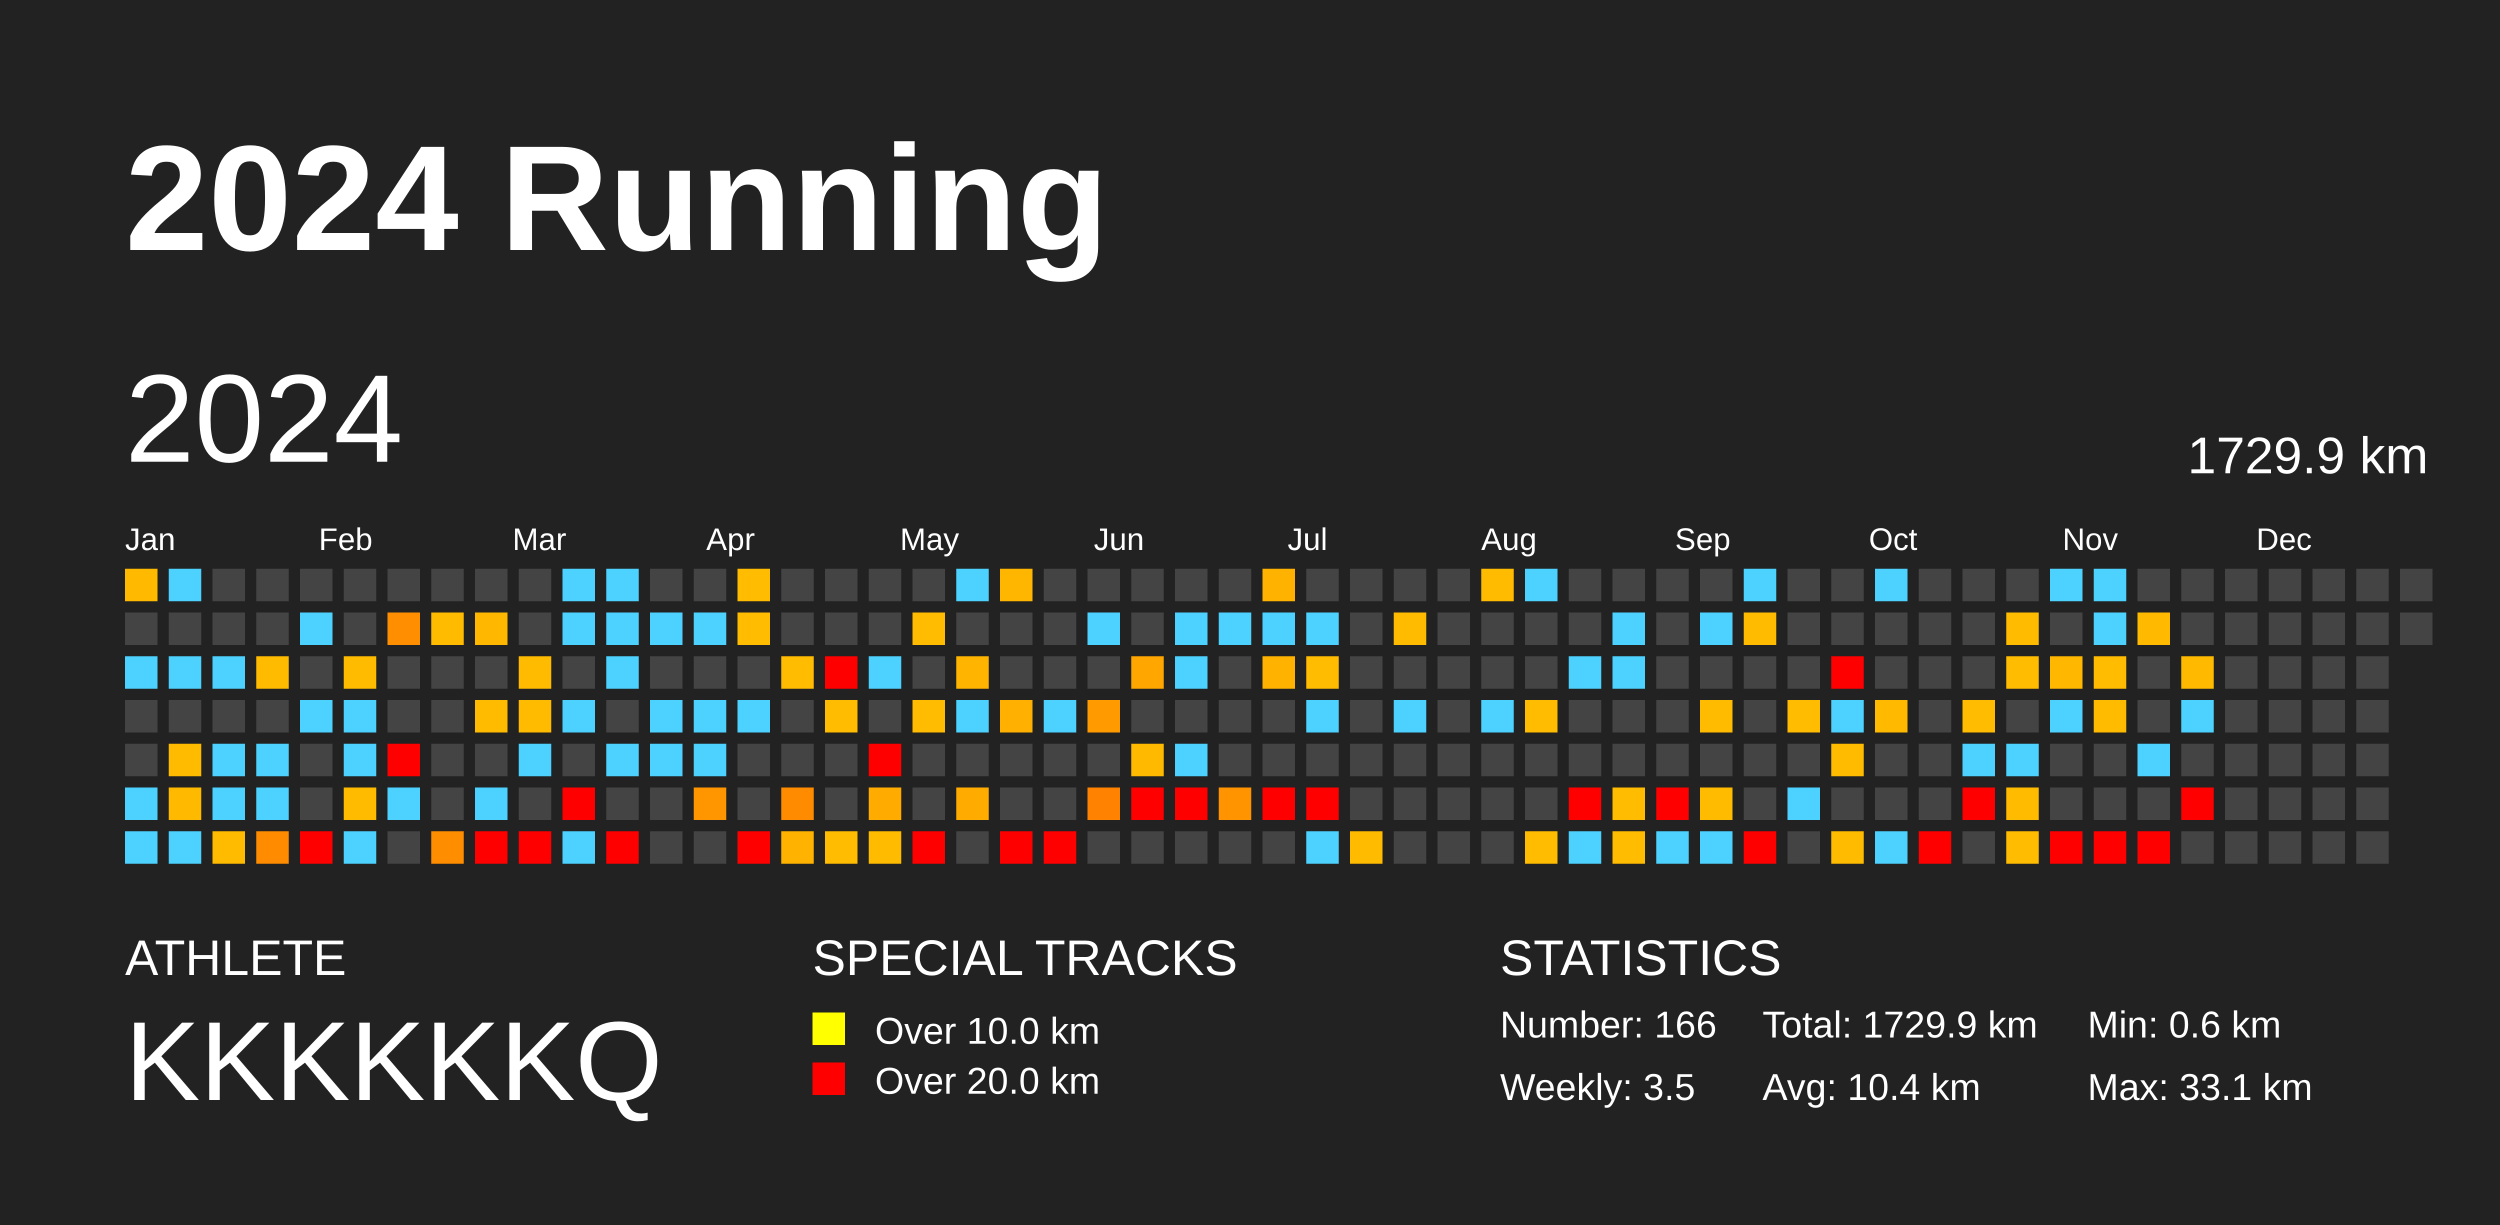
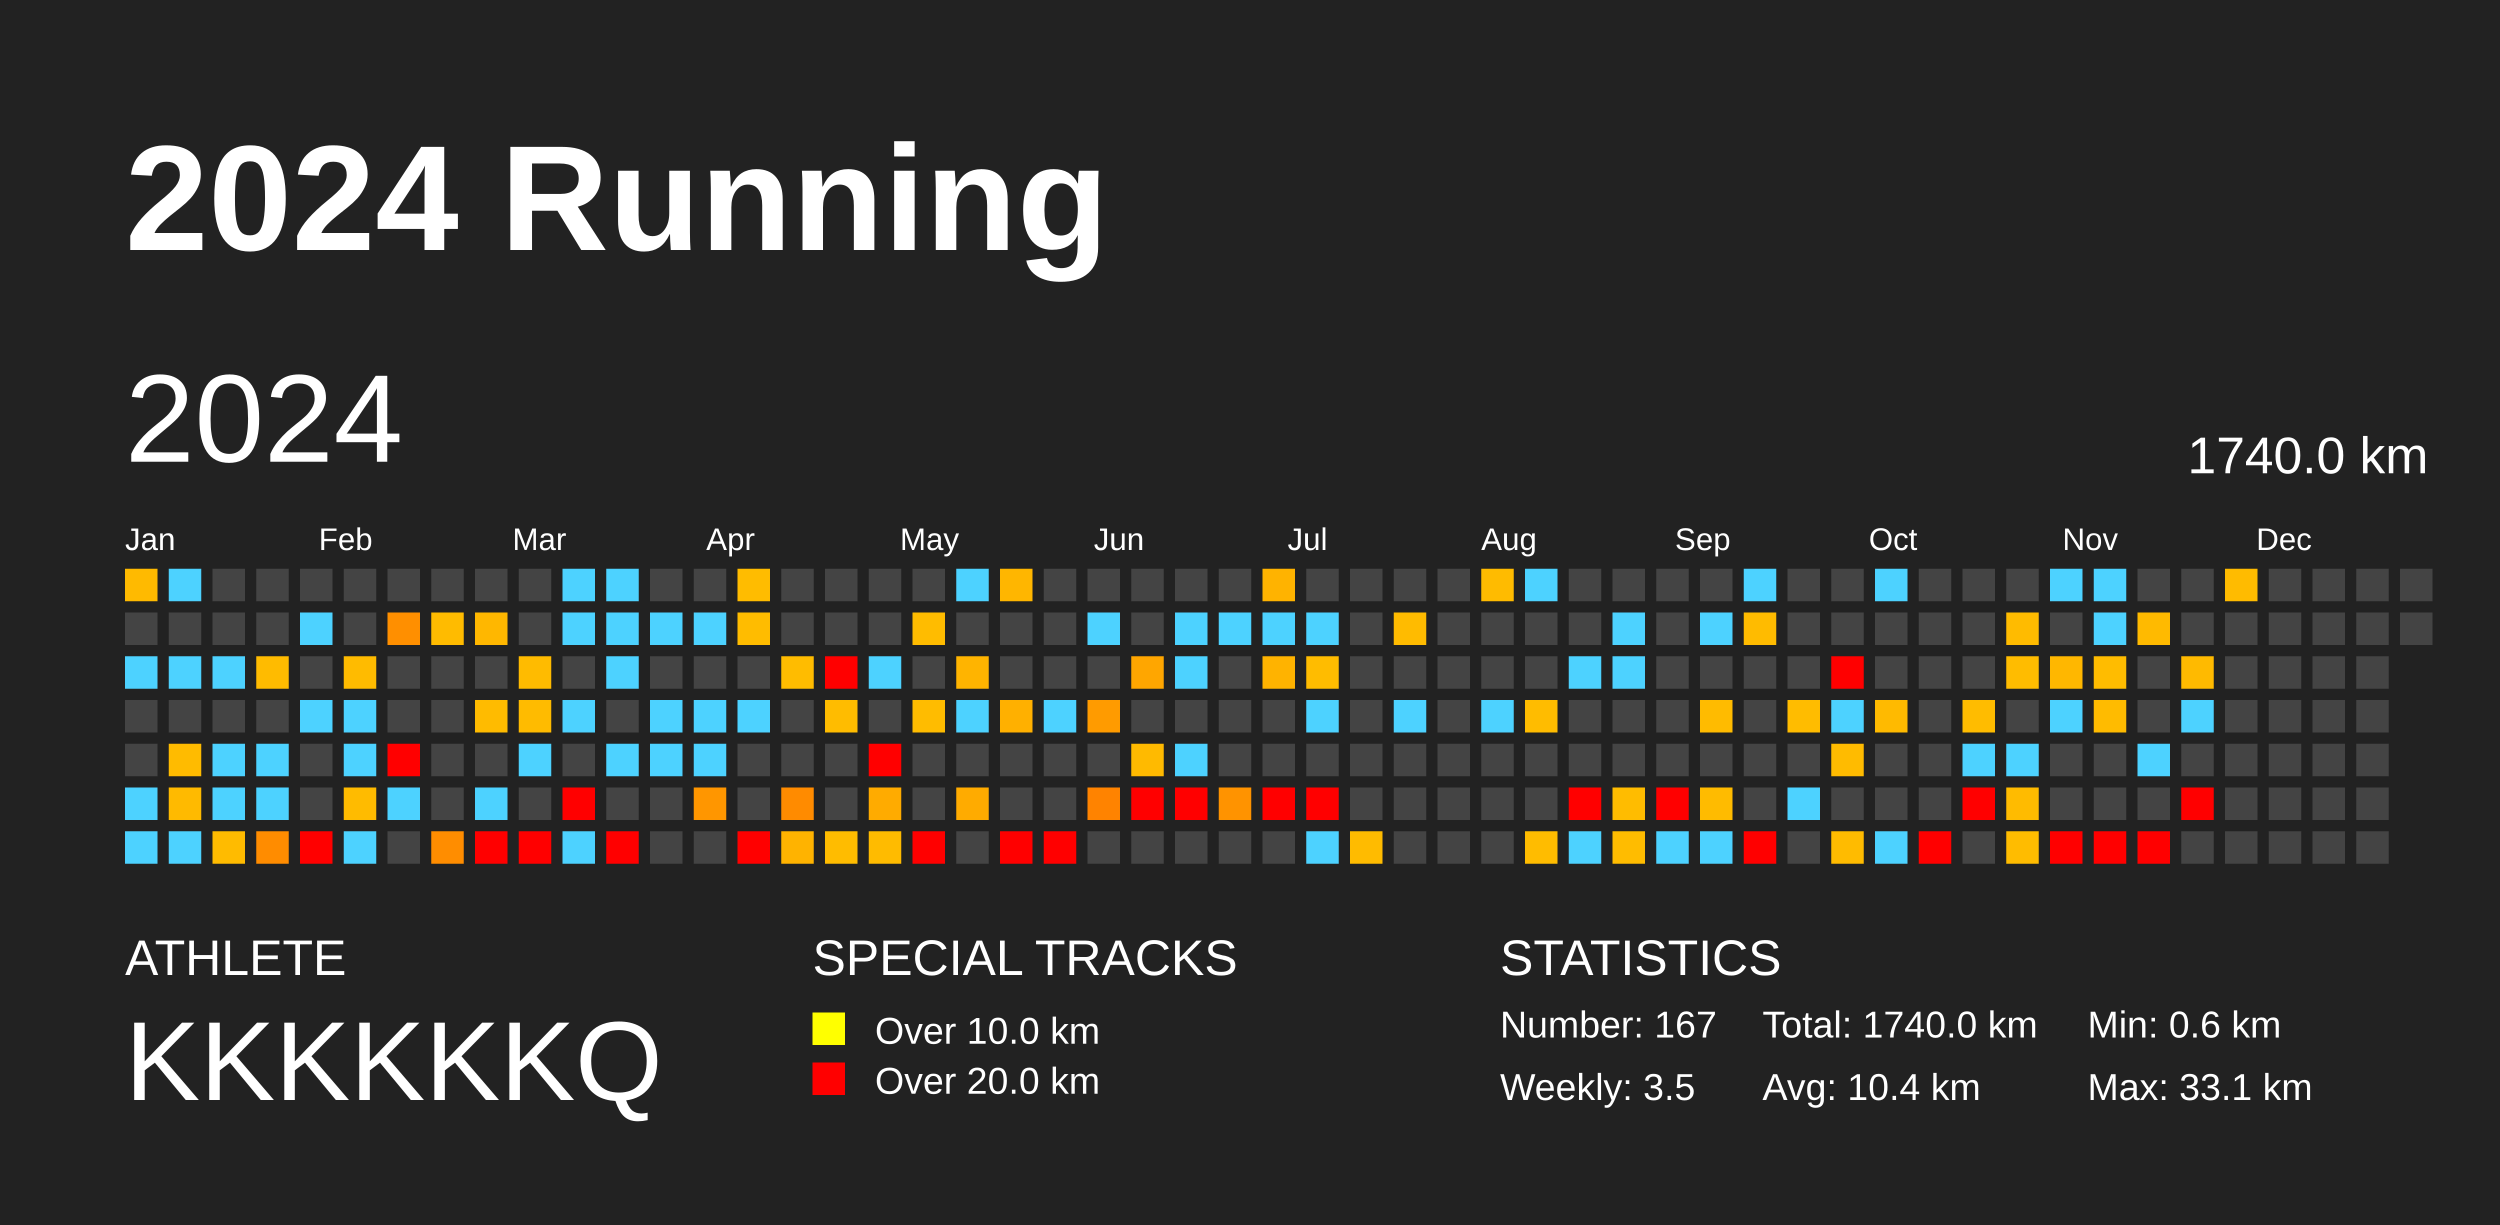
<svg xmlns="http://www.w3.org/2000/svg" baseProfile="full" height="98mm" version="1.1" viewBox="0,0,200,98" width="200mm">
  <defs />
  <rect fill="#222222" height="98" width="200" x="0" y="0" />
  <text fill="#FFFFFF" style="font-size:12px; font-family:Arial; font-weight:bold;" x="10" y="20">2024 Running</text>
  <text fill="#FFFFFF" style="font-size:4px; font-family:Arial" x="10" y="78">ATHLETE</text>
  <text fill="#FFFFFF" style="font-size:9px; font-family:Arial" x="10" y="88">KKKKKKQ</text>
  <text fill="#FFFFFF" style="font-size:4px; font-family:Arial" x="65" y="78">SPECIAL TRACKS</text>
  <rect fill="yellow" height="2.6" width="2.6" x="65" y="81" />
  <text fill="#FFFFFF" style="font-size:3px; font-family:Arial" x="70" y="83.5">Over 10.0 km</text>
  <rect fill="red" height="2.6" width="2.6" x="65" y="85" />
  <text fill="#FFFFFF" style="font-size:3px; font-family:Arial" x="70" y="87.5">Over 20.0 km</text>
  <text fill="#FFFFFF" style="font-size:4px; font-family:Arial" x="120" y="78">STATISTICS</text>
-   <text fill="#FFFFFF" style="font-size:3px; font-family:Arial" x="120" y="83">Number: 166</text>
+   <text fill="#FFFFFF" style="font-size:3px; font-family:Arial" x="120" y="83">Number: 167</text>
  <text fill="#FFFFFF" style="font-size:3px; font-family:Arial" x="120" y="88">Weekly: 3.5</text>
-   <text fill="#FFFFFF" style="font-size:3px; font-family:Arial" x="141" y="83">Total: 1729.9 km</text>
+   <text fill="#FFFFFF" style="font-size:3px; font-family:Arial" x="141" y="83">Total: 1740.0 km</text>
  <text fill="#FFFFFF" style="font-size:3px; font-family:Arial" x="141" y="88">Avg: 10.4 km</text>
  <text fill="#FFFFFF" style="font-size:3px; font-family:Arial" x="167" y="83">Min: 0.6 km</text>
  <text fill="#FFFFFF" style="font-size:3px; font-family:Arial" x="167" y="88">Max: 33.1 km</text>
  <text dominant-baseline="hanging" fill="#FFFFFF" style="font-size:10.0px; font-family:Arial;" x="10" y="30">2024</text>
-   <text dominant-baseline="hanging" fill="#FFFFFF" style="font-size:4.125px; font-family:Arial;" x="175" y="35">1729.9 km</text>
+   <text dominant-baseline="hanging" fill="#FFFFFF" style="font-size:4.125px; font-family:Arial;" x="175" y="35">1740.0 km</text>
  <text fill="#FFFFFF" style="font-size:2.5px; font-family:Arial" x="10.0" y="44">Jan</text>
  <text fill="#FFFFFF" style="font-size:2.5px; font-family:Arial" x="25.5" y="44">Feb</text>
  <text fill="#FFFFFF" style="font-size:2.5px; font-family:Arial" x="41.0" y="44">Mar</text>
  <text fill="#FFFFFF" style="font-size:2.5px; font-family:Arial" x="56.5" y="44">Apr</text>
  <text fill="#FFFFFF" style="font-size:2.5px; font-family:Arial" x="72.0" y="44">May</text>
  <text fill="#FFFFFF" style="font-size:2.5px; font-family:Arial" x="87.5" y="44">Jun</text>
  <text fill="#FFFFFF" style="font-size:2.5px; font-family:Arial" x="103.0" y="44">Jul</text>
  <text fill="#FFFFFF" style="font-size:2.5px; font-family:Arial" x="118.5" y="44">Aug</text>
  <text fill="#FFFFFF" style="font-size:2.5px; font-family:Arial" x="134.0" y="44">Sep</text>
  <text fill="#FFFFFF" style="font-size:2.5px; font-family:Arial" x="149.5" y="44">Oct</text>
  <text fill="#FFFFFF" style="font-size:2.5px; font-family:Arial" x="165.0" y="44">Nov</text>
  <text fill="#FFFFFF" style="font-size:2.5px; font-family:Arial" x="180.5" y="44">Dec</text>
  <rect fill="#ffba00" height="2.6" width="2.6" x="10.0" y="45.5" />
  <rect fill="#444444" height="2.6" width="2.6" x="10.0" y="49.0" />
  <rect fill="#4dd2ff" height="2.6" width="2.6" x="10.0" y="52.5" />
  <rect fill="#444444" height="2.6" width="2.6" x="10.0" y="56.0" />
  <rect fill="#444444" height="2.6" width="2.6" x="10.0" y="59.5" />
  <rect fill="#4dd2ff" height="2.6" width="2.6" x="10.0" y="63.0" />
  <rect fill="#4dd2ff" height="2.6" width="2.6" x="10.0" y="66.5" />
  <rect fill="#4dd2ff" height="2.6" width="2.6" x="13.5" y="45.5" />
  <rect fill="#444444" height="2.6" width="2.6" x="13.5" y="49.0" />
  <rect fill="#4dd2ff" height="2.6" width="2.6" x="13.5" y="52.5" />
  <rect fill="#444444" height="2.6" width="2.6" x="13.5" y="56.0" />
  <rect fill="#ffbb00" height="2.6" width="2.6" x="13.5" y="59.5" />
  <rect fill="#ffba00" height="2.6" width="2.6" x="13.5" y="63.0" />
  <rect fill="#4dd2ff" height="2.6" width="2.6" x="13.5" y="66.5" />
  <rect fill="#444444" height="2.6" width="2.6" x="17.0" y="45.5" />
  <rect fill="#444444" height="2.6" width="2.6" x="17.0" y="49.0" />
  <rect fill="#4dd2ff" height="2.6" width="2.6" x="17.0" y="52.5" />
  <rect fill="#444444" height="2.6" width="2.6" x="17.0" y="56.0" />
  <rect fill="#4dd2ff" height="2.6" width="2.6" x="17.0" y="59.5" />
  <rect fill="#4dd2ff" height="2.6" width="2.6" x="17.0" y="63.0" />
  <rect fill="#ffbb00" height="2.6" width="2.6" x="17.0" y="66.5" />
  <rect fill="#444444" height="2.6" width="2.6" x="20.5" y="45.5" />
  <rect fill="#444444" height="2.6" width="2.6" x="20.5" y="49.0" />
  <rect fill="#ffbb00" height="2.6" width="2.6" x="20.5" y="52.5" />
  <rect fill="#444444" height="2.6" width="2.6" x="20.5" y="56.0" />
  <rect fill="#4dd2ff" height="2.6" width="2.6" x="20.5" y="59.5" />
  <rect fill="#4dd2ff" height="2.6" width="2.6" x="20.5" y="63.0" />
  <rect fill="#ff8c00" height="2.6" width="2.6" x="20.5" y="66.5" />
  <rect fill="#444444" height="2.6" width="2.6" x="24.0" y="45.5" />
  <rect fill="#4dd2ff" height="2.6" width="2.6" x="24.0" y="49.0" />
  <rect fill="#444444" height="2.6" width="2.6" x="24.0" y="52.5" />
  <rect fill="#4dd2ff" height="2.6" width="2.6" x="24.0" y="56.0" />
  <rect fill="#444444" height="2.6" width="2.6" x="24.0" y="59.5" />
  <rect fill="#444444" height="2.6" width="2.6" x="24.0" y="63.0" />
  <rect fill="red" height="2.6" width="2.6" x="24.0" y="66.5" />
  <rect fill="#444444" height="2.6" width="2.6" x="27.5" y="45.5" />
  <rect fill="#444444" height="2.6" width="2.6" x="27.5" y="49.0" />
  <rect fill="#ffbb00" height="2.6" width="2.6" x="27.5" y="52.5" />
  <rect fill="#4dd2ff" height="2.6" width="2.6" x="27.5" y="56.0" />
  <rect fill="#4dd2ff" height="2.6" width="2.6" x="27.5" y="59.5" />
  <rect fill="#ffbb00" height="2.6" width="2.6" x="27.5" y="63.0" />
  <rect fill="#4dd2ff" height="2.6" width="2.6" x="27.5" y="66.5" />
  <rect fill="#444444" height="2.6" width="2.6" x="31.0" y="45.5" />
  <rect fill="#ff8f00" height="2.6" width="2.6" x="31.0" y="49.0" />
  <rect fill="#444444" height="2.6" width="2.6" x="31.0" y="52.5" />
  <rect fill="#444444" height="2.6" width="2.6" x="31.0" y="56.0" />
  <rect fill="red" height="2.6" width="2.6" x="31.0" y="59.5" />
  <rect fill="#4dd2ff" height="2.6" width="2.6" x="31.0" y="63.0" />
  <rect fill="#444444" height="2.6" width="2.6" x="31.0" y="66.5" />
  <rect fill="#444444" height="2.6" width="2.6" x="34.5" y="45.5" />
  <rect fill="#ffbb00" height="2.6" width="2.6" x="34.5" y="49.0" />
  <rect fill="#444444" height="2.6" width="2.6" x="34.5" y="52.5" />
  <rect fill="#444444" height="2.6" width="2.6" x="34.5" y="56.0" />
  <rect fill="#444444" height="2.6" width="2.6" x="34.5" y="59.5" />
  <rect fill="#444444" height="2.6" width="2.6" x="34.5" y="63.0" />
  <rect fill="#ff8d00" height="2.6" width="2.6" x="34.5" y="66.5" />
  <rect fill="#444444" height="2.6" width="2.6" x="38.0" y="45.5" />
  <rect fill="#ffb700" height="2.6" width="2.6" x="38.0" y="49.0" />
  <rect fill="#444444" height="2.6" width="2.6" x="38.0" y="52.5" />
  <rect fill="#ffbb00" height="2.6" width="2.6" x="38.0" y="56.0" />
  <rect fill="#444444" height="2.6" width="2.6" x="38.0" y="59.5" />
  <rect fill="#4dd2ff" height="2.6" width="2.6" x="38.0" y="63.0" />
  <rect fill="red" height="2.6" width="2.6" x="38.0" y="66.5" />
  <rect fill="#444444" height="2.6" width="2.6" x="41.5" y="45.5" />
  <rect fill="#444444" height="2.6" width="2.6" x="41.5" y="49.0" />
  <rect fill="#ffbb00" height="2.6" width="2.6" x="41.5" y="52.5" />
  <rect fill="#ffbb00" height="2.6" width="2.6" x="41.5" y="56.0" />
  <rect fill="#4dd2ff" height="2.6" width="2.6" x="41.5" y="59.5" />
  <rect fill="#444444" height="2.6" width="2.6" x="41.5" y="63.0" />
  <rect fill="red" height="2.6" width="2.6" x="41.5" y="66.5" />
  <rect fill="#4dd2ff" height="2.6" width="2.6" x="45.0" y="45.5" />
  <rect fill="#4dd2ff" height="2.6" width="2.6" x="45.0" y="49.0" />
  <rect fill="#444444" height="2.6" width="2.6" x="45.0" y="52.5" />
  <rect fill="#4dd2ff" height="2.6" width="2.6" x="45.0" y="56.0" />
  <rect fill="#444444" height="2.6" width="2.6" x="45.0" y="59.5" />
  <rect fill="red" height="2.6" width="2.6" x="45.0" y="63.0" />
  <rect fill="#4dd2ff" height="2.6" width="2.6" x="45.0" y="66.5" />
  <rect fill="#4dd2ff" height="2.6" width="2.6" x="48.5" y="45.5" />
  <rect fill="#4dd2ff" height="2.6" width="2.6" x="48.5" y="49.0" />
  <rect fill="#4dd2ff" height="2.6" width="2.6" x="48.5" y="52.5" />
  <rect fill="#444444" height="2.6" width="2.6" x="48.5" y="56.0" />
  <rect fill="#4dd2ff" height="2.6" width="2.6" x="48.5" y="59.5" />
  <rect fill="#444444" height="2.6" width="2.6" x="48.5" y="63.0" />
  <rect fill="red" height="2.6" width="2.6" x="48.5" y="66.5" />
  <rect fill="#444444" height="2.6" width="2.6" x="52.0" y="45.5" />
  <rect fill="#4dd2ff" height="2.6" width="2.6" x="52.0" y="49.0" />
  <rect fill="#444444" height="2.6" width="2.6" x="52.0" y="52.5" />
  <rect fill="#4dd2ff" height="2.6" width="2.6" x="52.0" y="56.0" />
  <rect fill="#4dd2ff" height="2.6" width="2.6" x="52.0" y="59.5" />
  <rect fill="#444444" height="2.6" width="2.6" x="52.0" y="63.0" />
  <rect fill="#444444" height="2.6" width="2.6" x="52.0" y="66.5" />
  <rect fill="#444444" height="2.6" width="2.6" x="55.5" y="45.5" />
  <rect fill="#4dd2ff" height="2.6" width="2.6" x="55.5" y="49.0" />
  <rect fill="#444444" height="2.6" width="2.6" x="55.5" y="52.5" />
  <rect fill="#4dd2ff" height="2.6" width="2.6" x="55.5" y="56.0" />
  <rect fill="#4dd2ff" height="2.6" width="2.6" x="55.5" y="59.5" />
  <rect fill="#ff9600" height="2.6" width="2.6" x="55.5" y="63.0" />
  <rect fill="#444444" height="2.6" width="2.6" x="55.5" y="66.5" />
  <rect fill="#ffbc00" height="2.6" width="2.6" x="59.0" y="45.5" />
  <rect fill="#ffbc00" height="2.6" width="2.6" x="59.0" y="49.0" />
  <rect fill="#444444" height="2.6" width="2.6" x="59.0" y="52.5" />
  <rect fill="#4dd2ff" height="2.6" width="2.6" x="59.0" y="56.0" />
  <rect fill="#444444" height="2.6" width="2.6" x="59.0" y="59.5" />
  <rect fill="#444444" height="2.6" width="2.6" x="59.0" y="63.0" />
  <rect fill="red" height="2.6" width="2.6" x="59.0" y="66.5" />
  <rect fill="#444444" height="2.6" width="2.6" x="62.5" y="45.5" />
  <rect fill="#444444" height="2.6" width="2.6" x="62.5" y="49.0" />
  <rect fill="#ffbc00" height="2.6" width="2.6" x="62.5" y="52.5" />
  <rect fill="#444444" height="2.6" width="2.6" x="62.5" y="56.0" />
  <rect fill="#444444" height="2.6" width="2.6" x="62.5" y="59.5" />
  <rect fill="#ff8b00" height="2.6" width="2.6" x="62.5" y="63.0" />
  <rect fill="#ffb300" height="2.6" width="2.6" x="62.5" y="66.5" />
  <rect fill="#444444" height="2.6" width="2.6" x="66.0" y="45.5" />
  <rect fill="#444444" height="2.6" width="2.6" x="66.0" y="49.0" />
  <rect fill="red" height="2.6" width="2.6" x="66.0" y="52.5" />
  <rect fill="#ffbc00" height="2.6" width="2.6" x="66.0" y="56.0" />
  <rect fill="#444444" height="2.6" width="2.6" x="66.0" y="59.5" />
  <rect fill="#444444" height="2.6" width="2.6" x="66.0" y="63.0" />
  <rect fill="#ffbc00" height="2.6" width="2.6" x="66.0" y="66.5" />
  <rect fill="#444444" height="2.6" width="2.6" x="69.5" y="45.5" />
  <rect fill="#444444" height="2.6" width="2.6" x="69.5" y="49.0" />
  <rect fill="#4dd2ff" height="2.6" width="2.6" x="69.5" y="52.5" />
  <rect fill="#444444" height="2.6" width="2.6" x="69.5" y="56.0" />
  <rect fill="red" height="2.6" width="2.6" x="69.5" y="59.5" />
  <rect fill="#ffab00" height="2.6" width="2.6" x="69.5" y="63.0" />
  <rect fill="#ffbb00" height="2.6" width="2.6" x="69.5" y="66.5" />
  <rect fill="#444444" height="2.6" width="2.6" x="73.0" y="45.5" />
  <rect fill="#ffbc00" height="2.6" width="2.6" x="73.0" y="49.0" />
  <rect fill="#444444" height="2.6" width="2.6" x="73.0" y="52.5" />
  <rect fill="#ffbc00" height="2.6" width="2.6" x="73.0" y="56.0" />
  <rect fill="#444444" height="2.6" width="2.6" x="73.0" y="59.5" />
  <rect fill="#444444" height="2.6" width="2.6" x="73.0" y="63.0" />
  <rect fill="red" height="2.6" width="2.6" x="73.0" y="66.5" />
  <rect fill="#4dd2ff" height="2.6" width="2.6" x="76.5" y="45.5" />
  <rect fill="#444444" height="2.6" width="2.6" x="76.5" y="49.0" />
  <rect fill="#ffb400" height="2.6" width="2.6" x="76.5" y="52.5" />
  <rect fill="#4dd2ff" height="2.6" width="2.6" x="76.5" y="56.0" />
  <rect fill="#444444" height="2.6" width="2.6" x="76.5" y="59.5" />
  <rect fill="#ffab00" height="2.6" width="2.6" x="76.5" y="63.0" />
  <rect fill="#444444" height="2.6" width="2.6" x="76.5" y="66.5" />
  <rect fill="#ffb600" height="2.6" width="2.6" x="80.0" y="45.5" />
  <rect fill="#444444" height="2.6" width="2.6" x="80.0" y="49.0" />
  <rect fill="#444444" height="2.6" width="2.6" x="80.0" y="52.5" />
  <rect fill="#ffb000" height="2.6" width="2.6" x="80.0" y="56.0" />
  <rect fill="#444444" height="2.6" width="2.6" x="80.0" y="59.5" />
  <rect fill="#444444" height="2.6" width="2.6" x="80.0" y="63.0" />
  <rect fill="red" height="2.6" width="2.6" x="80.0" y="66.5" />
  <rect fill="#444444" height="2.6" width="2.6" x="83.5" y="45.5" />
  <rect fill="#444444" height="2.6" width="2.6" x="83.5" y="49.0" />
  <rect fill="#444444" height="2.6" width="2.6" x="83.5" y="52.5" />
  <rect fill="#4dd2ff" height="2.6" width="2.6" x="83.5" y="56.0" />
  <rect fill="#444444" height="2.6" width="2.6" x="83.5" y="59.5" />
  <rect fill="#444444" height="2.6" width="2.6" x="83.5" y="63.0" />
  <rect fill="red" height="2.6" width="2.6" x="83.5" y="66.5" />
  <rect fill="#444444" height="2.6" width="2.6" x="87.0" y="45.5" />
  <rect fill="#4dd2ff" height="2.6" width="2.6" x="87.0" y="49.0" />
  <rect fill="#444444" height="2.6" width="2.6" x="87.0" y="52.5" />
  <rect fill="#ff9b00" height="2.6" width="2.6" x="87.0" y="56.0" />
  <rect fill="#444444" height="2.6" width="2.6" x="87.0" y="59.5" />
  <rect fill="#ff8300" height="2.6" width="2.6" x="87.0" y="63.0" />
  <rect fill="#444444" height="2.6" width="2.6" x="87.0" y="66.5" />
  <rect fill="#444444" height="2.6" width="2.6" x="90.5" y="45.5" />
  <rect fill="#444444" height="2.6" width="2.6" x="90.5" y="49.0" />
  <rect fill="#ffa600" height="2.6" width="2.6" x="90.5" y="52.5" />
  <rect fill="#444444" height="2.6" width="2.6" x="90.5" y="56.0" />
  <rect fill="#ffba00" height="2.6" width="2.6" x="90.5" y="59.5" />
  <rect fill="red" height="2.6" width="2.6" x="90.5" y="63.0" />
  <rect fill="#444444" height="2.6" width="2.6" x="90.5" y="66.5" />
  <rect fill="#444444" height="2.6" width="2.6" x="94.0" y="45.5" />
  <rect fill="#4dd2ff" height="2.6" width="2.6" x="94.0" y="49.0" />
  <rect fill="#4dd2ff" height="2.6" width="2.6" x="94.0" y="52.5" />
  <rect fill="#444444" height="2.6" width="2.6" x="94.0" y="56.0" />
  <rect fill="#4dd2ff" height="2.6" width="2.6" x="94.0" y="59.5" />
  <rect fill="red" height="2.6" width="2.6" x="94.0" y="63.0" />
  <rect fill="#444444" height="2.6" width="2.6" x="94.0" y="66.5" />
  <rect fill="#444444" height="2.6" width="2.6" x="97.5" y="45.5" />
  <rect fill="#4dd2ff" height="2.6" width="2.6" x="97.5" y="49.0" />
  <rect fill="#444444" height="2.6" width="2.6" x="97.5" y="52.5" />
  <rect fill="#444444" height="2.6" width="2.6" x="97.5" y="56.0" />
  <rect fill="#444444" height="2.6" width="2.6" x="97.5" y="59.5" />
  <rect fill="#ff9300" height="2.6" width="2.6" x="97.5" y="63.0" />
  <rect fill="#444444" height="2.6" width="2.6" x="97.5" y="66.5" />
  <rect fill="#ffb300" height="2.6" width="2.6" x="101.0" y="45.5" />
  <rect fill="#4dd2ff" height="2.6" width="2.6" x="101.0" y="49.0" />
  <rect fill="#ffb300" height="2.6" width="2.6" x="101.0" y="52.5" />
  <rect fill="#444444" height="2.6" width="2.6" x="101.0" y="56.0" />
  <rect fill="#444444" height="2.6" width="2.6" x="101.0" y="59.5" />
  <rect fill="red" height="2.6" width="2.6" x="101.0" y="63.0" />
  <rect fill="#444444" height="2.6" width="2.6" x="101.0" y="66.5" />
  <rect fill="#444444" height="2.6" width="2.6" x="104.5" y="45.5" />
  <rect fill="#4dd2ff" height="2.6" width="2.6" x="104.5" y="49.0" />
  <rect fill="#ffbc00" height="2.6" width="2.6" x="104.5" y="52.5" />
  <rect fill="#4dd2ff" height="2.6" width="2.6" x="104.5" y="56.0" />
  <rect fill="#444444" height="2.6" width="2.6" x="104.5" y="59.5" />
  <rect fill="red" height="2.6" width="2.6" x="104.5" y="63.0" />
  <rect fill="#4dd2ff" height="2.6" width="2.6" x="104.5" y="66.5" />
  <rect fill="#444444" height="2.6" width="2.6" x="108.0" y="45.5" />
  <rect fill="#444444" height="2.6" width="2.6" x="108.0" y="49.0" />
  <rect fill="#444444" height="2.6" width="2.6" x="108.0" y="52.5" />
  <rect fill="#444444" height="2.6" width="2.6" x="108.0" y="56.0" />
  <rect fill="#444444" height="2.6" width="2.6" x="108.0" y="59.5" />
  <rect fill="#444444" height="2.6" width="2.6" x="108.0" y="63.0" />
  <rect fill="#ffbb00" height="2.6" width="2.6" x="108.0" y="66.5" />
  <rect fill="#444444" height="2.6" width="2.6" x="111.5" y="45.5" />
  <rect fill="#ffbb00" height="2.6" width="2.6" x="111.5" y="49.0" />
  <rect fill="#444444" height="2.6" width="2.6" x="111.5" y="52.5" />
  <rect fill="#4dd2ff" height="2.6" width="2.6" x="111.5" y="56.0" />
  <rect fill="#444444" height="2.6" width="2.6" x="111.5" y="59.5" />
  <rect fill="#444444" height="2.6" width="2.6" x="111.5" y="63.0" />
  <rect fill="#444444" height="2.6" width="2.6" x="111.5" y="66.5" />
  <rect fill="#444444" height="2.6" width="2.6" x="115.0" y="45.5" />
  <rect fill="#444444" height="2.6" width="2.6" x="115.0" y="49.0" />
  <rect fill="#444444" height="2.6" width="2.6" x="115.0" y="52.5" />
  <rect fill="#444444" height="2.6" width="2.6" x="115.0" y="56.0" />
  <rect fill="#444444" height="2.6" width="2.6" x="115.0" y="59.5" />
  <rect fill="#444444" height="2.6" width="2.6" x="115.0" y="63.0" />
  <rect fill="#444444" height="2.6" width="2.6" x="115.0" y="66.5" />
  <rect fill="#ffbb00" height="2.6" width="2.6" x="118.5" y="45.5" />
  <rect fill="#444444" height="2.6" width="2.6" x="118.5" y="49.0" />
  <rect fill="#444444" height="2.6" width="2.6" x="118.5" y="52.5" />
  <rect fill="#4dd2ff" height="2.6" width="2.6" x="118.5" y="56.0" />
  <rect fill="#444444" height="2.6" width="2.6" x="118.5" y="59.5" />
  <rect fill="#444444" height="2.6" width="2.6" x="118.5" y="63.0" />
  <rect fill="#444444" height="2.6" width="2.6" x="118.5" y="66.5" />
  <rect fill="#4dd2ff" height="2.6" width="2.6" x="122.0" y="45.5" />
  <rect fill="#444444" height="2.6" width="2.6" x="122.0" y="49.0" />
  <rect fill="#444444" height="2.6" width="2.6" x="122.0" y="52.5" />
  <rect fill="#ffbc00" height="2.6" width="2.6" x="122.0" y="56.0" />
  <rect fill="#444444" height="2.6" width="2.6" x="122.0" y="59.5" />
  <rect fill="#444444" height="2.6" width="2.6" x="122.0" y="63.0" />
  <rect fill="#ffbc00" height="2.6" width="2.6" x="122.0" y="66.5" />
  <rect fill="#444444" height="2.6" width="2.6" x="125.5" y="45.5" />
  <rect fill="#444444" height="2.6" width="2.6" x="125.5" y="49.0" />
  <rect fill="#4dd2ff" height="2.6" width="2.6" x="125.5" y="52.5" />
  <rect fill="#444444" height="2.6" width="2.6" x="125.5" y="56.0" />
  <rect fill="#444444" height="2.6" width="2.6" x="125.5" y="59.5" />
  <rect fill="red" height="2.6" width="2.6" x="125.5" y="63.0" />
  <rect fill="#4dd2ff" height="2.6" width="2.6" x="125.5" y="66.5" />
  <rect fill="#444444" height="2.6" width="2.6" x="129.0" y="45.5" />
  <rect fill="#4dd2ff" height="2.6" width="2.6" x="129.0" y="49.0" />
  <rect fill="#4dd2ff" height="2.6" width="2.6" x="129.0" y="52.5" />
  <rect fill="#444444" height="2.6" width="2.6" x="129.0" y="56.0" />
  <rect fill="#444444" height="2.6" width="2.6" x="129.0" y="59.5" />
  <rect fill="#ffbc00" height="2.6" width="2.6" x="129.0" y="63.0" />
  <rect fill="#ffbc00" height="2.6" width="2.6" x="129.0" y="66.5" />
  <rect fill="#444444" height="2.6" width="2.6" x="132.5" y="45.5" />
  <rect fill="#444444" height="2.6" width="2.6" x="132.5" y="49.0" />
  <rect fill="#444444" height="2.6" width="2.6" x="132.5" y="52.5" />
  <rect fill="#444444" height="2.6" width="2.6" x="132.5" y="56.0" />
  <rect fill="#444444" height="2.6" width="2.6" x="132.5" y="59.5" />
  <rect fill="red" height="2.6" width="2.6" x="132.5" y="63.0" />
  <rect fill="#4dd2ff" height="2.6" width="2.6" x="132.5" y="66.5" />
  <rect fill="#444444" height="2.6" width="2.6" x="136.0" y="45.5" />
  <rect fill="#4dd2ff" height="2.6" width="2.6" x="136.0" y="49.0" />
  <rect fill="#444444" height="2.6" width="2.6" x="136.0" y="52.5" />
  <rect fill="#ffbb00" height="2.6" width="2.6" x="136.0" y="56.0" />
  <rect fill="#444444" height="2.6" width="2.6" x="136.0" y="59.5" />
  <rect fill="#ffbb00" height="2.6" width="2.6" x="136.0" y="63.0" />
  <rect fill="#4dd2ff" height="2.6" width="2.6" x="136.0" y="66.5" />
  <rect fill="#4dd2ff" height="2.6" width="2.6" x="139.5" y="45.5" />
  <rect fill="#ffbb00" height="2.6" width="2.6" x="139.5" y="49.0" />
  <rect fill="#444444" height="2.6" width="2.6" x="139.5" y="52.5" />
  <rect fill="#444444" height="2.6" width="2.6" x="139.5" y="56.0" />
  <rect fill="#444444" height="2.6" width="2.6" x="139.5" y="59.5" />
  <rect fill="#444444" height="2.6" width="2.6" x="139.5" y="63.0" />
  <rect fill="red" height="2.6" width="2.6" x="139.5" y="66.5" />
  <rect fill="#444444" height="2.6" width="2.6" x="143.0" y="45.5" />
  <rect fill="#444444" height="2.6" width="2.6" x="143.0" y="49.0" />
  <rect fill="#444444" height="2.6" width="2.6" x="143.0" y="52.5" />
  <rect fill="#ffbc00" height="2.6" width="2.6" x="143.0" y="56.0" />
  <rect fill="#444444" height="2.6" width="2.6" x="143.0" y="59.5" />
  <rect fill="#4dd2ff" height="2.6" width="2.6" x="143.0" y="63.0" />
  <rect fill="#444444" height="2.6" width="2.6" x="143.0" y="66.5" />
  <rect fill="#444444" height="2.6" width="2.6" x="146.5" y="45.5" />
  <rect fill="#444444" height="2.6" width="2.6" x="146.5" y="49.0" />
  <rect fill="red" height="2.6" width="2.6" x="146.5" y="52.5" />
  <rect fill="#4dd2ff" height="2.6" width="2.6" x="146.5" y="56.0" />
  <rect fill="#ffbb00" height="2.6" width="2.6" x="146.5" y="59.5" />
  <rect fill="#444444" height="2.6" width="2.6" x="146.5" y="63.0" />
  <rect fill="#ffbb00" height="2.6" width="2.6" x="146.5" y="66.5" />
  <rect fill="#4dd2ff" height="2.6" width="2.6" x="150.0" y="45.5" />
  <rect fill="#444444" height="2.6" width="2.6" x="150.0" y="49.0" />
  <rect fill="#444444" height="2.6" width="2.6" x="150.0" y="52.5" />
  <rect fill="#ffba00" height="2.6" width="2.6" x="150.0" y="56.0" />
  <rect fill="#444444" height="2.6" width="2.6" x="150.0" y="59.5" />
  <rect fill="#444444" height="2.6" width="2.6" x="150.0" y="63.0" />
  <rect fill="#4dd2ff" height="2.6" width="2.6" x="150.0" y="66.5" />
  <rect fill="#444444" height="2.6" width="2.6" x="153.5" y="45.5" />
  <rect fill="#444444" height="2.6" width="2.6" x="153.5" y="49.0" />
  <rect fill="#444444" height="2.6" width="2.6" x="153.5" y="52.5" />
  <rect fill="#444444" height="2.6" width="2.6" x="153.5" y="56.0" />
  <rect fill="#444444" height="2.6" width="2.6" x="153.5" y="59.5" />
  <rect fill="#444444" height="2.6" width="2.6" x="153.5" y="63.0" />
  <rect fill="red" height="2.6" width="2.6" x="153.5" y="66.5" />
  <rect fill="#444444" height="2.6" width="2.6" x="157.0" y="45.5" />
  <rect fill="#444444" height="2.6" width="2.6" x="157.0" y="49.0" />
  <rect fill="#444444" height="2.6" width="2.6" x="157.0" y="52.5" />
  <rect fill="#ffbc00" height="2.6" width="2.6" x="157.0" y="56.0" />
  <rect fill="#4dd2ff" height="2.6" width="2.6" x="157.0" y="59.5" />
  <rect fill="red" height="2.6" width="2.6" x="157.0" y="63.0" />
  <rect fill="#444444" height="2.6" width="2.6" x="157.0" y="66.5" />
  <rect fill="#444444" height="2.6" width="2.6" x="160.5" y="45.5" />
  <rect fill="#ffbb00" height="2.6" width="2.6" x="160.5" y="49.0" />
  <rect fill="#ffbc00" height="2.6" width="2.6" x="160.5" y="52.5" />
  <rect fill="#444444" height="2.6" width="2.6" x="160.5" y="56.0" />
  <rect fill="#4dd2ff" height="2.6" width="2.6" x="160.5" y="59.5" />
  <rect fill="#ffbb00" height="2.6" width="2.6" x="160.5" y="63.0" />
  <rect fill="#ffbc00" height="2.6" width="2.6" x="160.5" y="66.5" />
  <rect fill="#4dd2ff" height="2.6" width="2.6" x="164.0" y="45.5" />
  <rect fill="#444444" height="2.6" width="2.6" x="164.0" y="49.0" />
  <rect fill="#ffb700" height="2.6" width="2.6" x="164.0" y="52.5" />
  <rect fill="#4dd2ff" height="2.6" width="2.6" x="164.0" y="56.0" />
  <rect fill="#444444" height="2.6" width="2.6" x="164.0" y="59.5" />
  <rect fill="#444444" height="2.6" width="2.6" x="164.0" y="63.0" />
  <rect fill="red" height="2.6" width="2.6" x="164.0" y="66.5" />
  <rect fill="#4dd2ff" height="2.6" width="2.6" x="167.5" y="45.5" />
  <rect fill="#4dd2ff" height="2.6" width="2.6" x="167.5" y="49.0" />
  <rect fill="#ffbc00" height="2.6" width="2.6" x="167.5" y="52.5" />
  <rect fill="#ffbb00" height="2.6" width="2.6" x="167.5" y="56.0" />
  <rect fill="#444444" height="2.6" width="2.6" x="167.5" y="59.5" />
  <rect fill="#444444" height="2.6" width="2.6" x="167.5" y="63.0" />
  <rect fill="red" height="2.6" width="2.6" x="167.5" y="66.5" />
  <rect fill="#444444" height="2.6" width="2.6" x="171.0" y="45.5" />
  <rect fill="#ffba00" height="2.6" width="2.6" x="171.0" y="49.0" />
  <rect fill="#444444" height="2.6" width="2.6" x="171.0" y="52.5" />
  <rect fill="#444444" height="2.6" width="2.6" x="171.0" y="56.0" />
  <rect fill="#4dd2ff" height="2.6" width="2.6" x="171.0" y="59.5" />
  <rect fill="#444444" height="2.6" width="2.6" x="171.0" y="63.0" />
  <rect fill="red" height="2.6" width="2.6" x="171.0" y="66.5" />
  <rect fill="#444444" height="2.6" width="2.6" x="174.5" y="45.5" />
  <rect fill="#444444" height="2.6" width="2.6" x="174.5" y="49.0" />
  <rect fill="#ffba00" height="2.6" width="2.6" x="174.5" y="52.5" />
  <rect fill="#4dd2ff" height="2.6" width="2.6" x="174.5" y="56.0" />
  <rect fill="#444444" height="2.6" width="2.6" x="174.5" y="59.5" />
  <rect fill="red" height="2.6" width="2.6" x="174.5" y="63.0" />
  <rect fill="#444444" height="2.6" width="2.6" x="174.5" y="66.5" />
-   <rect fill="#444444" height="2.6" width="2.6" x="178.0" y="45.5" />
+   <rect fill="#ffbb00" height="2.6" width="2.6" x="178.0" y="45.5" />
  <rect fill="#444444" height="2.6" width="2.6" x="178.0" y="49.0" />
  <rect fill="#444444" height="2.6" width="2.6" x="178.0" y="52.5" />
  <rect fill="#444444" height="2.6" width="2.6" x="178.0" y="56.0" />
  <rect fill="#444444" height="2.6" width="2.6" x="178.0" y="59.5" />
  <rect fill="#444444" height="2.6" width="2.6" x="178.0" y="63.0" />
  <rect fill="#444444" height="2.6" width="2.6" x="178.0" y="66.5" />
  <rect fill="#444444" height="2.6" width="2.6" x="181.5" y="45.5" />
  <rect fill="#444444" height="2.6" width="2.6" x="181.5" y="49.0" />
  <rect fill="#444444" height="2.6" width="2.6" x="181.5" y="52.5" />
  <rect fill="#444444" height="2.6" width="2.6" x="181.5" y="56.0" />
  <rect fill="#444444" height="2.6" width="2.6" x="181.5" y="59.5" />
  <rect fill="#444444" height="2.6" width="2.6" x="181.5" y="63.0" />
  <rect fill="#444444" height="2.6" width="2.6" x="181.5" y="66.5" />
  <rect fill="#444444" height="2.6" width="2.6" x="185.0" y="45.5" />
  <rect fill="#444444" height="2.6" width="2.6" x="185.0" y="49.0" />
  <rect fill="#444444" height="2.6" width="2.6" x="185.0" y="52.5" />
  <rect fill="#444444" height="2.6" width="2.6" x="185.0" y="56.0" />
  <rect fill="#444444" height="2.6" width="2.6" x="185.0" y="59.5" />
  <rect fill="#444444" height="2.6" width="2.6" x="185.0" y="63.0" />
  <rect fill="#444444" height="2.6" width="2.6" x="185.0" y="66.5" />
  <rect fill="#444444" height="2.6" width="2.6" x="188.5" y="45.5" />
  <rect fill="#444444" height="2.6" width="2.6" x="188.5" y="49.0" />
  <rect fill="#444444" height="2.6" width="2.6" x="188.5" y="52.5" />
  <rect fill="#444444" height="2.6" width="2.6" x="188.5" y="56.0" />
  <rect fill="#444444" height="2.6" width="2.6" x="188.5" y="59.5" />
  <rect fill="#444444" height="2.6" width="2.6" x="188.5" y="63.0" />
  <rect fill="#444444" height="2.6" width="2.6" x="188.5" y="66.5" />
  <rect fill="#444444" height="2.6" width="2.6" x="192.0" y="45.5" />
  <rect fill="#444444" height="2.6" width="2.6" x="192.0" y="49.0" />
</svg>
